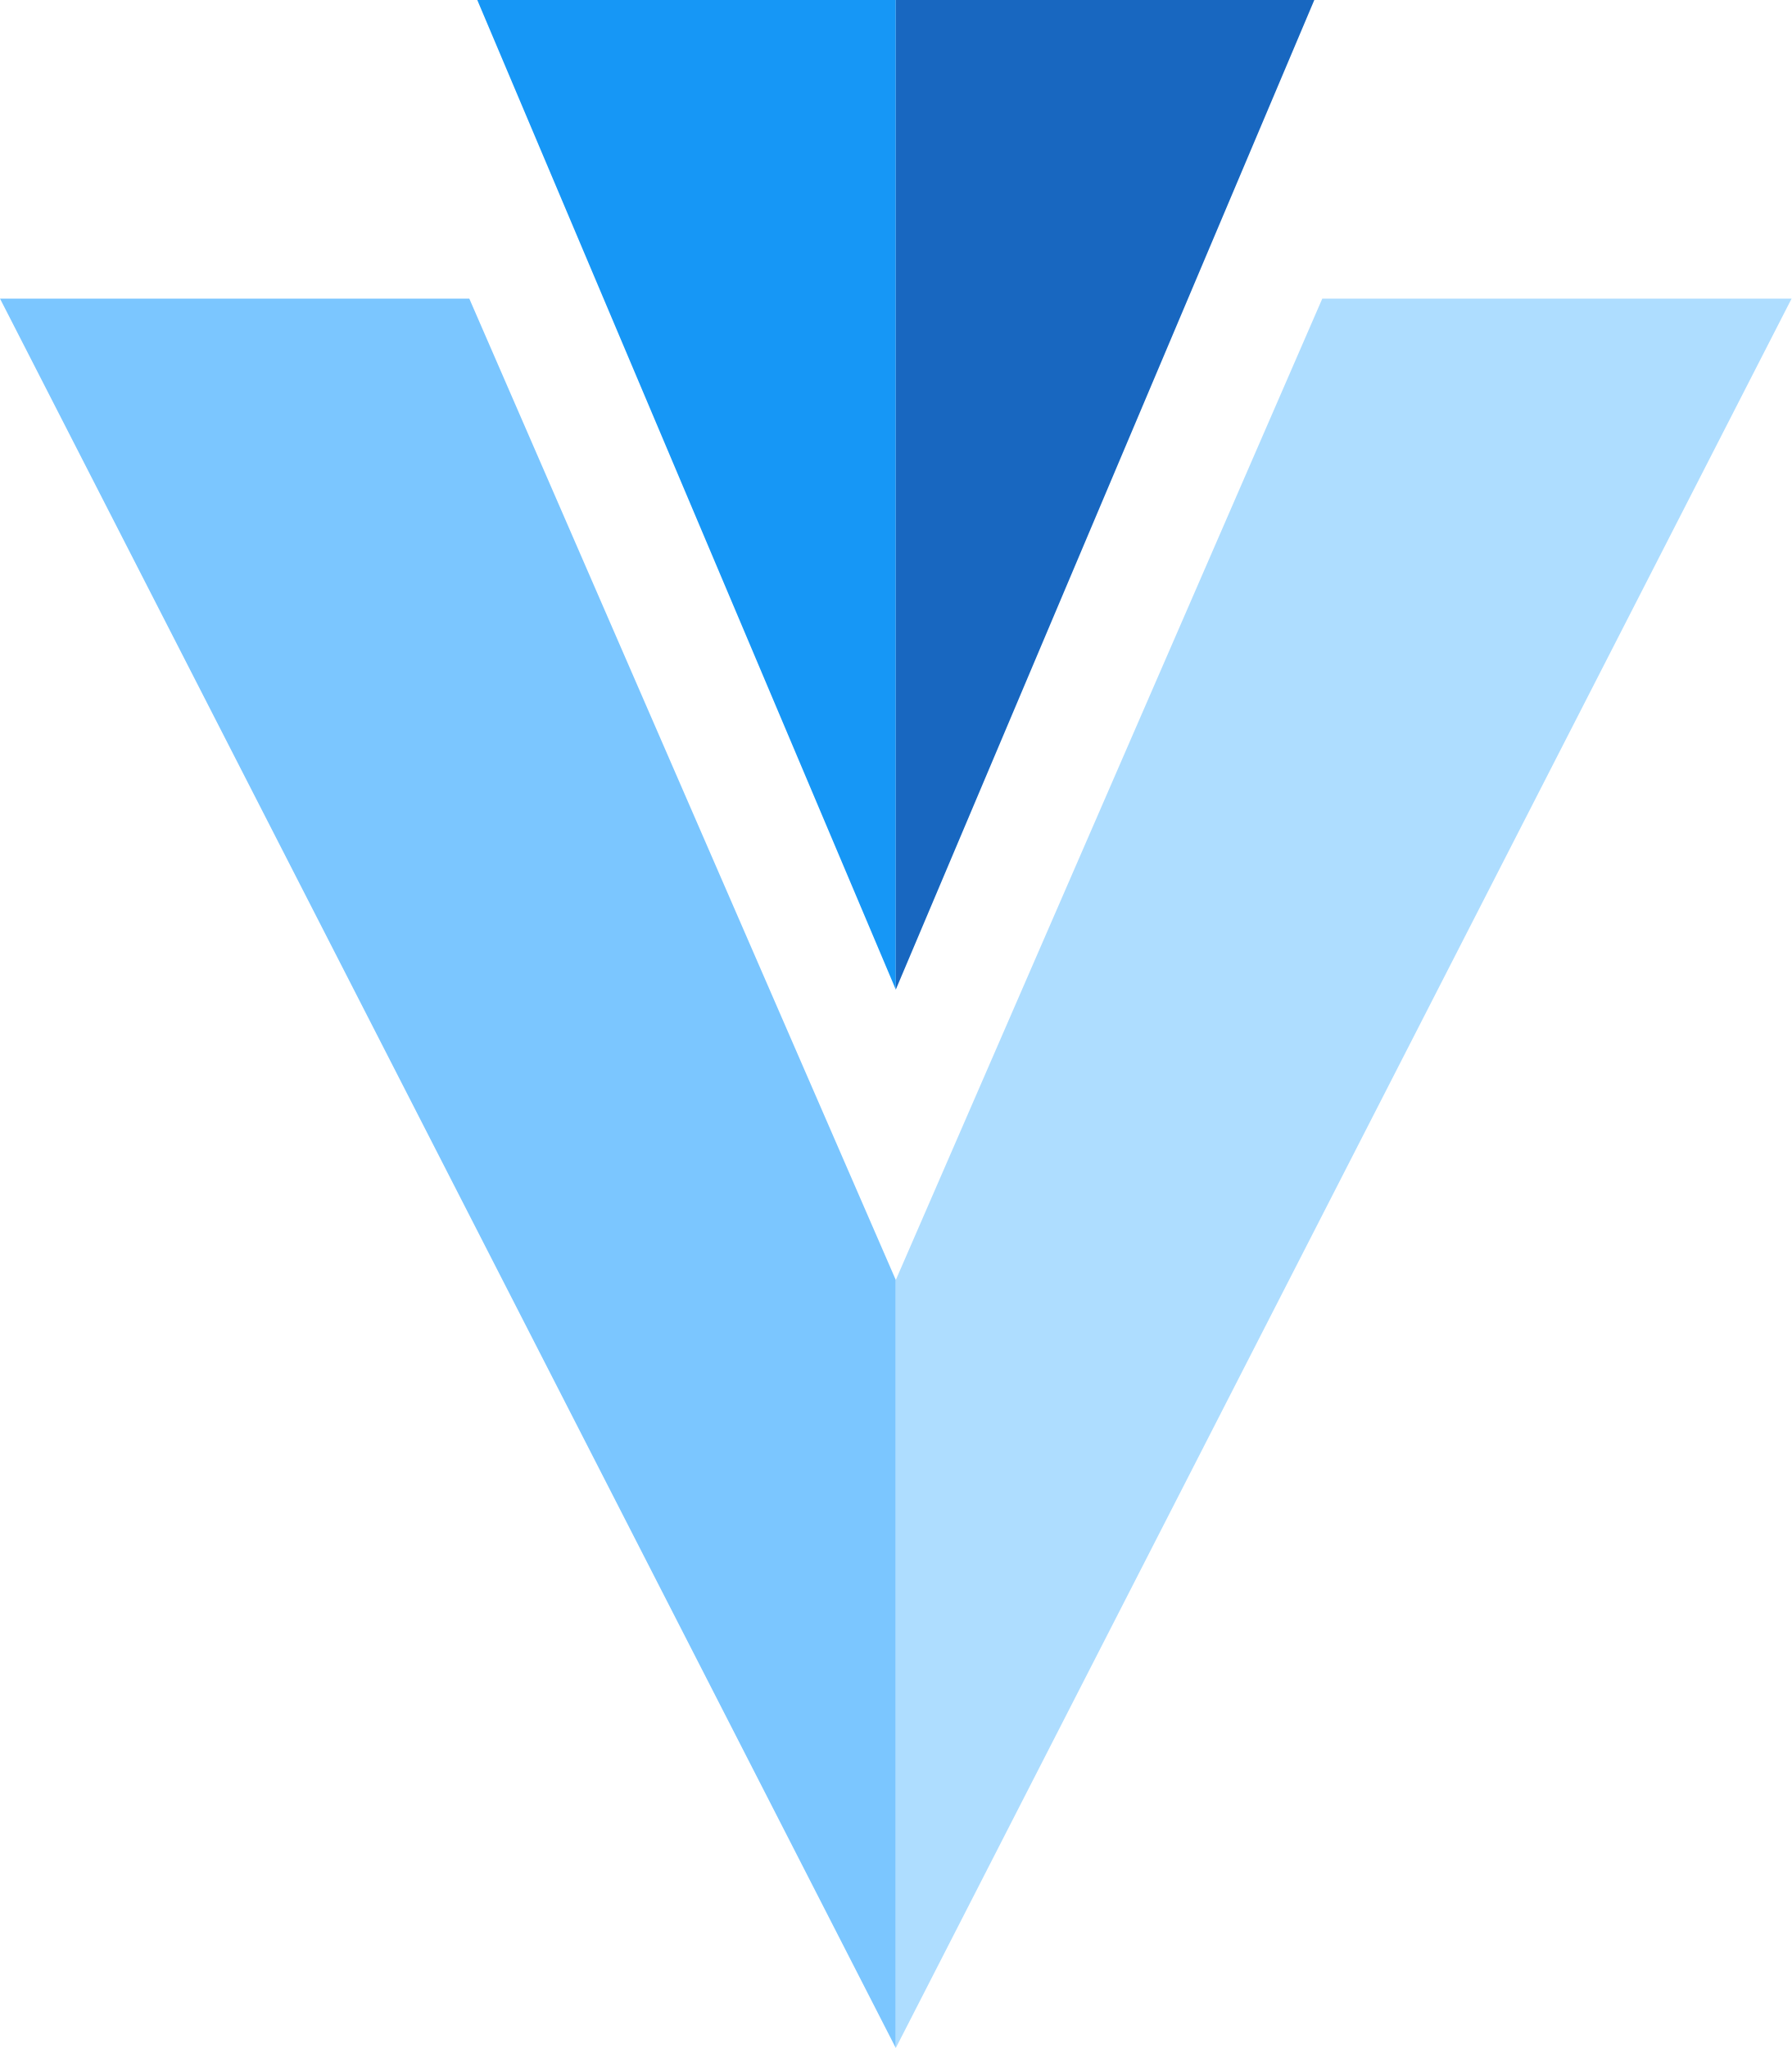
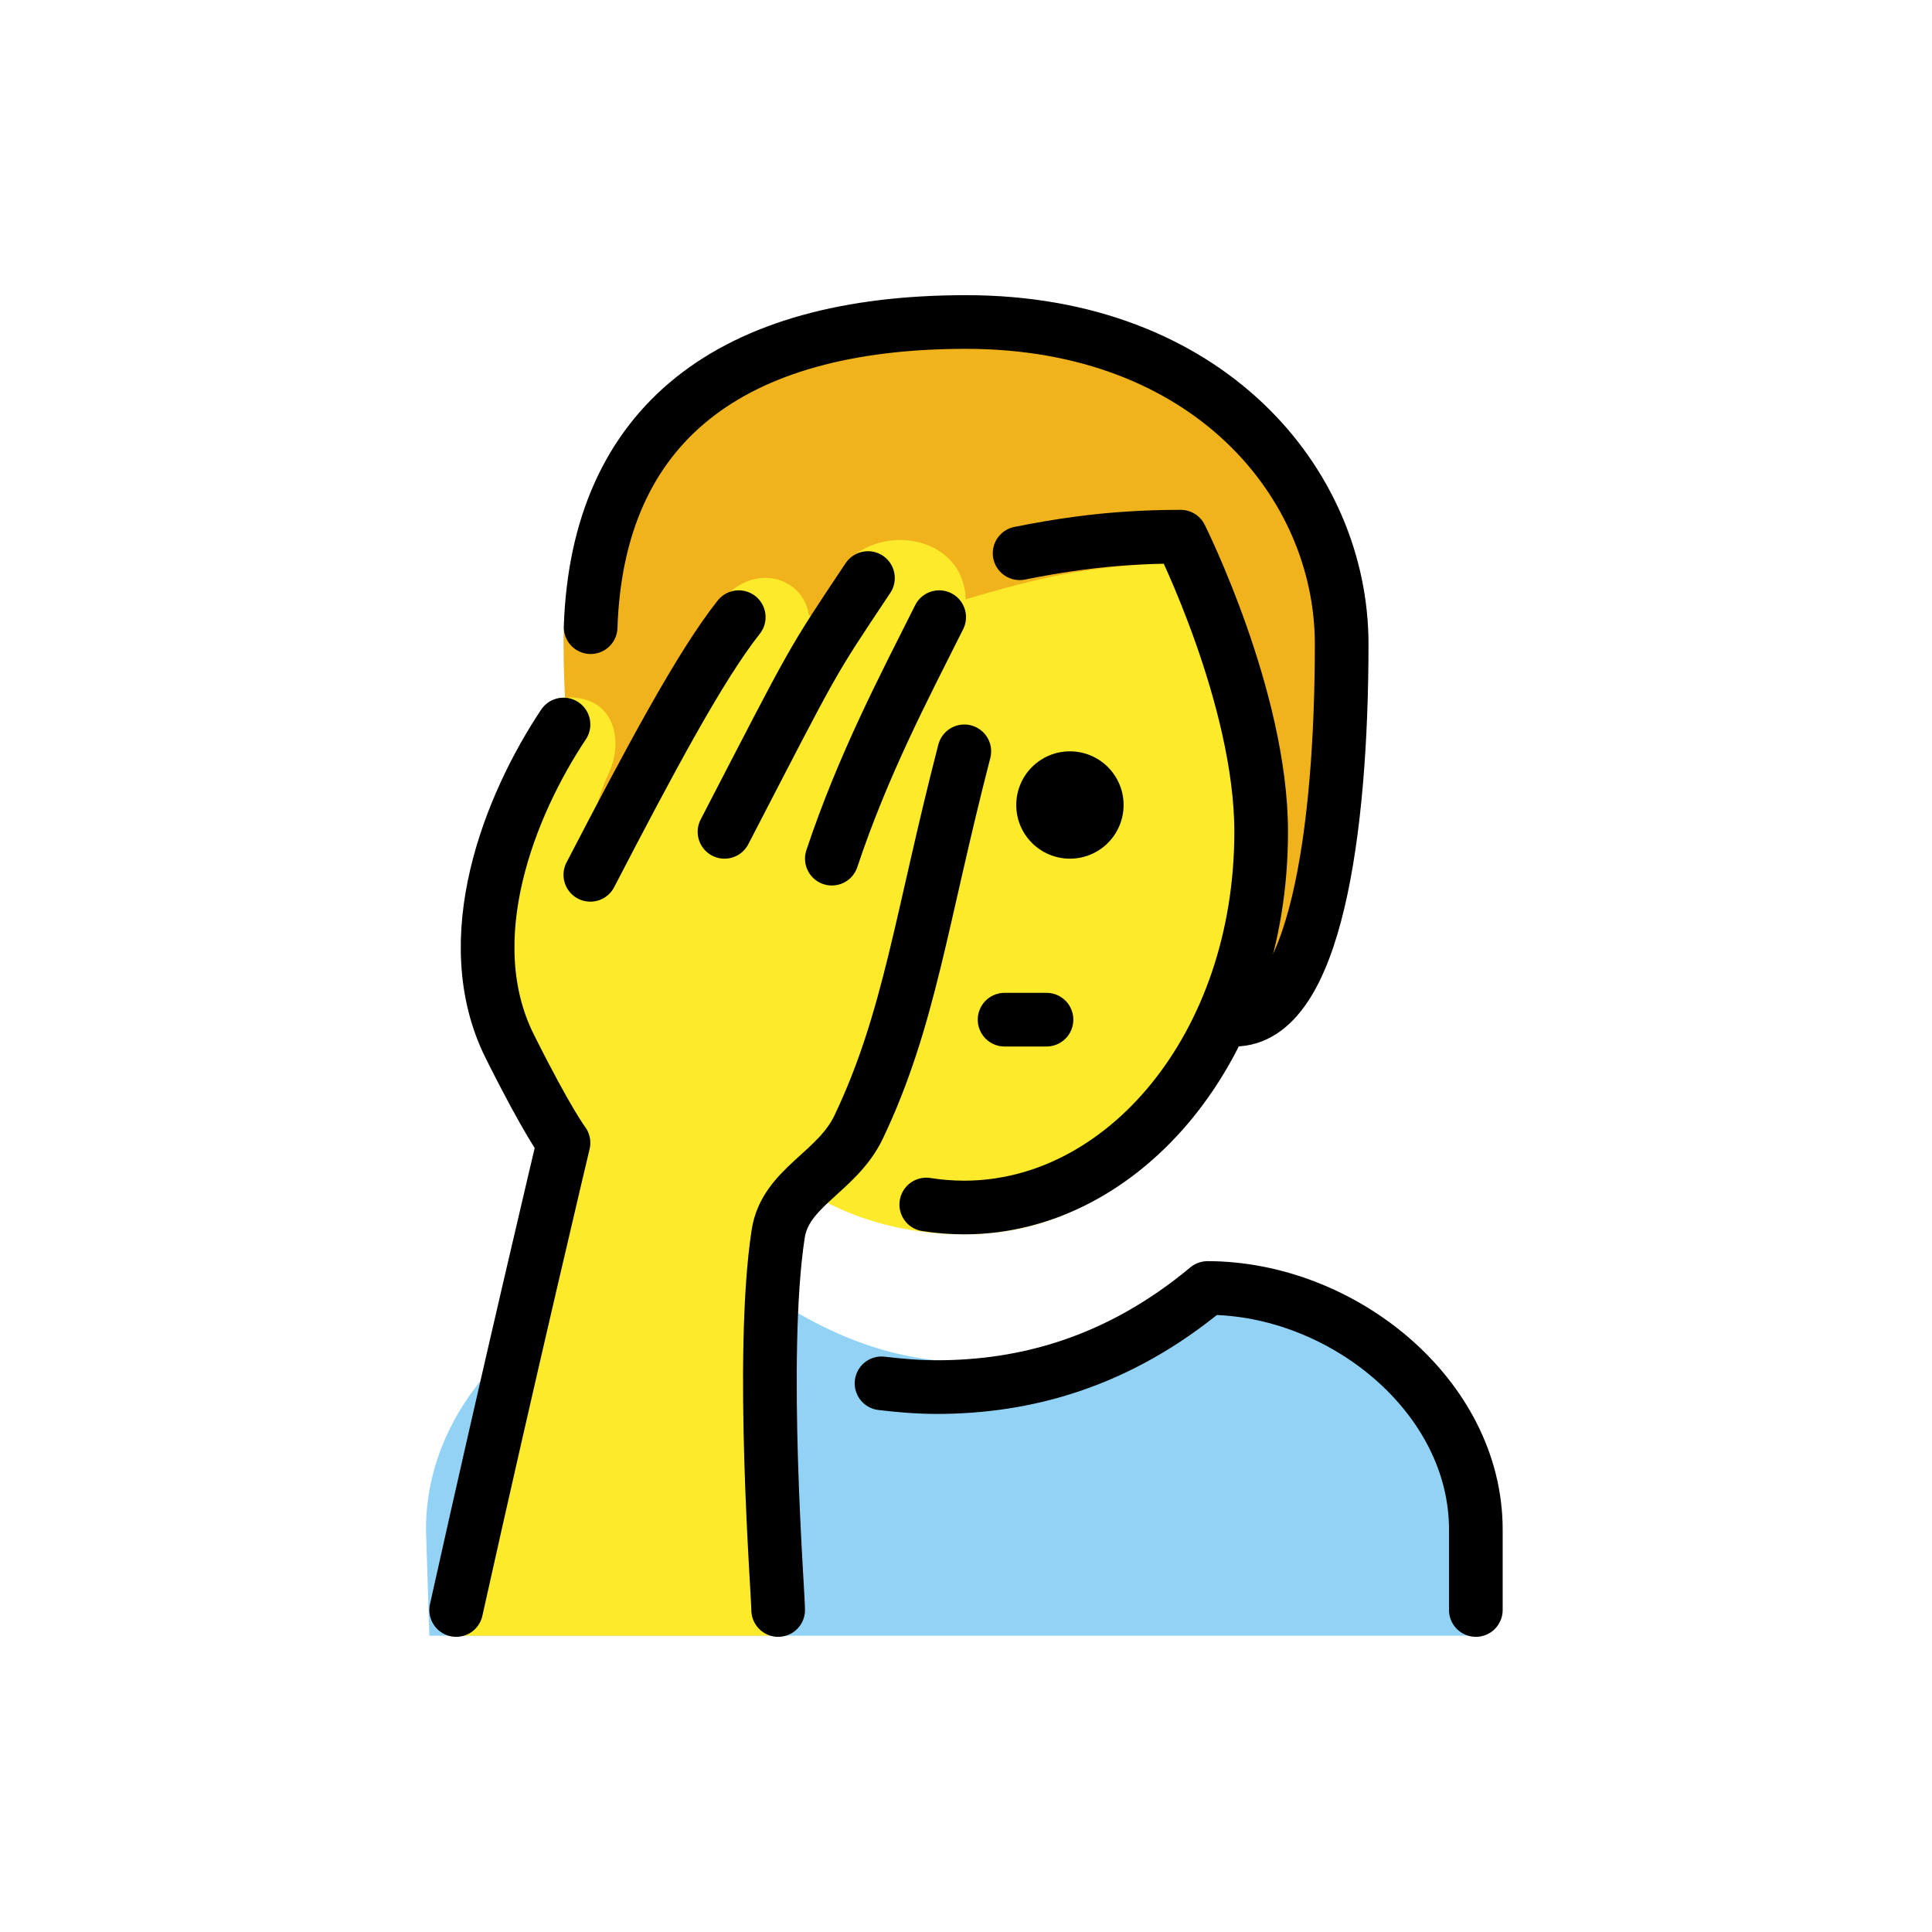
- <svg xmlns="http://www.w3.org/2000/svg" id="Layer_1" data-name="Layer 1" viewBox="0 0 87.5 100">
-   <defs>
-     <style>.cls-1{fill:#1697f6;}.cls-2{fill:#7bc6ff;}.cls-3{fill:#1867c0;}.cls-4{fill:#aeddff;}</style>
-   </defs>
-   <polyline class="cls-1" points="43.75 0 23.31 0 43.75 48.32" />
-   <polygon class="cls-2" points="43.75 62.5 43.75 100 0 14.58 22.92 14.58 43.75 62.5" />
-   <polyline class="cls-3" points="43.75 0 64.19 0 43.75 48.32" />
-   <polygon class="cls-4" points="64.58 14.58 87.5 14.58 43.75 100 43.75 62.5 64.58 14.58" />
+ <svg xmlns="http://www.w3.org/2000/svg" id="emoji" viewBox="0 0 72 72" version="1.1">
+   <g id="color">
+     <path fill="#92D3F5" d="M16,60.958L15.875,57c0-5.875,6.133-10,11.125-10c6,5,12,5,18,0c4.994,0,10,5.006,10,10v3.958" />
+   </g>
+   <g id="hair">
+     <path fill="#F1B31C" d="M26,38c-3,0-4.958-6.333-5-14c-0.033-6,6-12,15-12s14,6,14,12c0,7-1,14-4,14" />
+   </g>
+   <g id="skin">
+     <path fill="#FCEA2B" d="M24.125,31c-0.156,8.719,4.406,15,11.812,15C43,46,47,39,47,31c0-5-3-10-3-10 c-8,0-10.124,3.729-16,1.252C28,22.252,24.215,26,24.125,31z" />
+     <path fill="#FCEA2B" d="M28.875,60.958c0.005-0.57-0.697-10.409,0-14.972c0.267-1.746,2-1.986,3-3.986 c3-6,1.833-8.333,4-14c1.13-2.954-1.565-3.724-3.127-0.6l3.008-3.794C36.96,20.291,33.168,19.166,31.5,21 l-1.827,3.627c1.569-2.354-0.982-4.149-2.673-2.375C25.421,23.907,23.376,28.546,21.875,33 c0,0-0.117-2.194,0.812-4.188C23.252,27.602,22.916,25.863,21,26c-0.997,0.071-1.764,2.773-2.54,5.667 c-0.78,2.907,0.088,7.156,0.72,8.421c1.414,2.828,1.695,2.898,1.695,2.898s-2,8.972-4,17.972" />
+   </g>
+   <g id="skin-shadow" />
+   <g id="line">
+     <path fill="none" stroke="#000000" stroke-linecap="round" stroke-linejoin="round" stroke-miterlimit="10" stroke-width="2" d="M32.346,21.542C30.155,24.828,30.447,24.346,27,31" />
+     <path fill="none" stroke="#000000" stroke-linecap="round" stroke-linejoin="round" stroke-miterlimit="10" stroke-width="2" d="M22,32.602c2.25-4.333,4.109-7.81,5.531-9.602" />
+     <path fill="none" stroke="#000000" stroke-linecap="round" stroke-linejoin="round" stroke-miterlimit="10" stroke-width="2" d="M17,60c2-9,4-17.411,4-17.411S20.414,41.829,19,39c-2-4,0-9,2-12" />
+     <path fill="none" stroke="#000000" stroke-linecap="round" stroke-linejoin="round" stroke-miterlimit="10" stroke-width="2" d="M35,23c-1.283,2.565-2.826,5.477-4,9" />
+     <path fill="none" stroke="#000000" stroke-linecap="round" stroke-linejoin="round" stroke-miterlimit="10" stroke-width="2" d="M34,23" />
+     <path fill="none" stroke="#000000" stroke-linecap="round" stroke-linejoin="round" stroke-miterlimit="10" stroke-width="2" d="M29,60c0.005-0.57-0.697-9.451,0-14.014c0.267-1.746,2.191-2.289,3-3.986c1.906-4,2.334-7.806,3.937-14" />
+     <path fill="none" stroke="#000000" stroke-linecap="round" stroke-linejoin="round" stroke-width="2" d="M46,38c3,0,4-7,4-14 c0-6-5-12-14-12c-8.762,0-13.732,3.792-13.989,11.373" />
+     <path d="M41.873,30c0,1.105-0.895,2-2,2c-1.104,0-2-0.895-2-2s0.896-2,2-2C40.977,28,41.873,28.895,41.873,30" />
+     <path fill="none" stroke="#000000" stroke-linecap="round" stroke-linejoin="round" stroke-width="2" d="M37.438,38 c1.75,0-0.875,0,1.562,0" />
+     <path fill="none" stroke="#000000" stroke-linecap="round" stroke-linejoin="round" stroke-width="2" d="M37.998,20.618 c0.712-0.143,1.458-0.275,2.252-0.379C41.348,20.095,42.579,20,44,20c0,0,3,6,3,11c0,8-5.127,14-11.063,14 c-0.479,0-0.953-0.038-1.418-0.111" />
+     <path fill="none" stroke="#000000" stroke-linecap="round" stroke-linejoin="round" stroke-width="2" d="M55,60v-3 c0-4.994-5.006-9-10-9c-3.365,2.803-6.839,3.693-10.094,3.693c-0.704,0-1.442-0.066-2.054-0.14" />
+   </g>
</svg>
